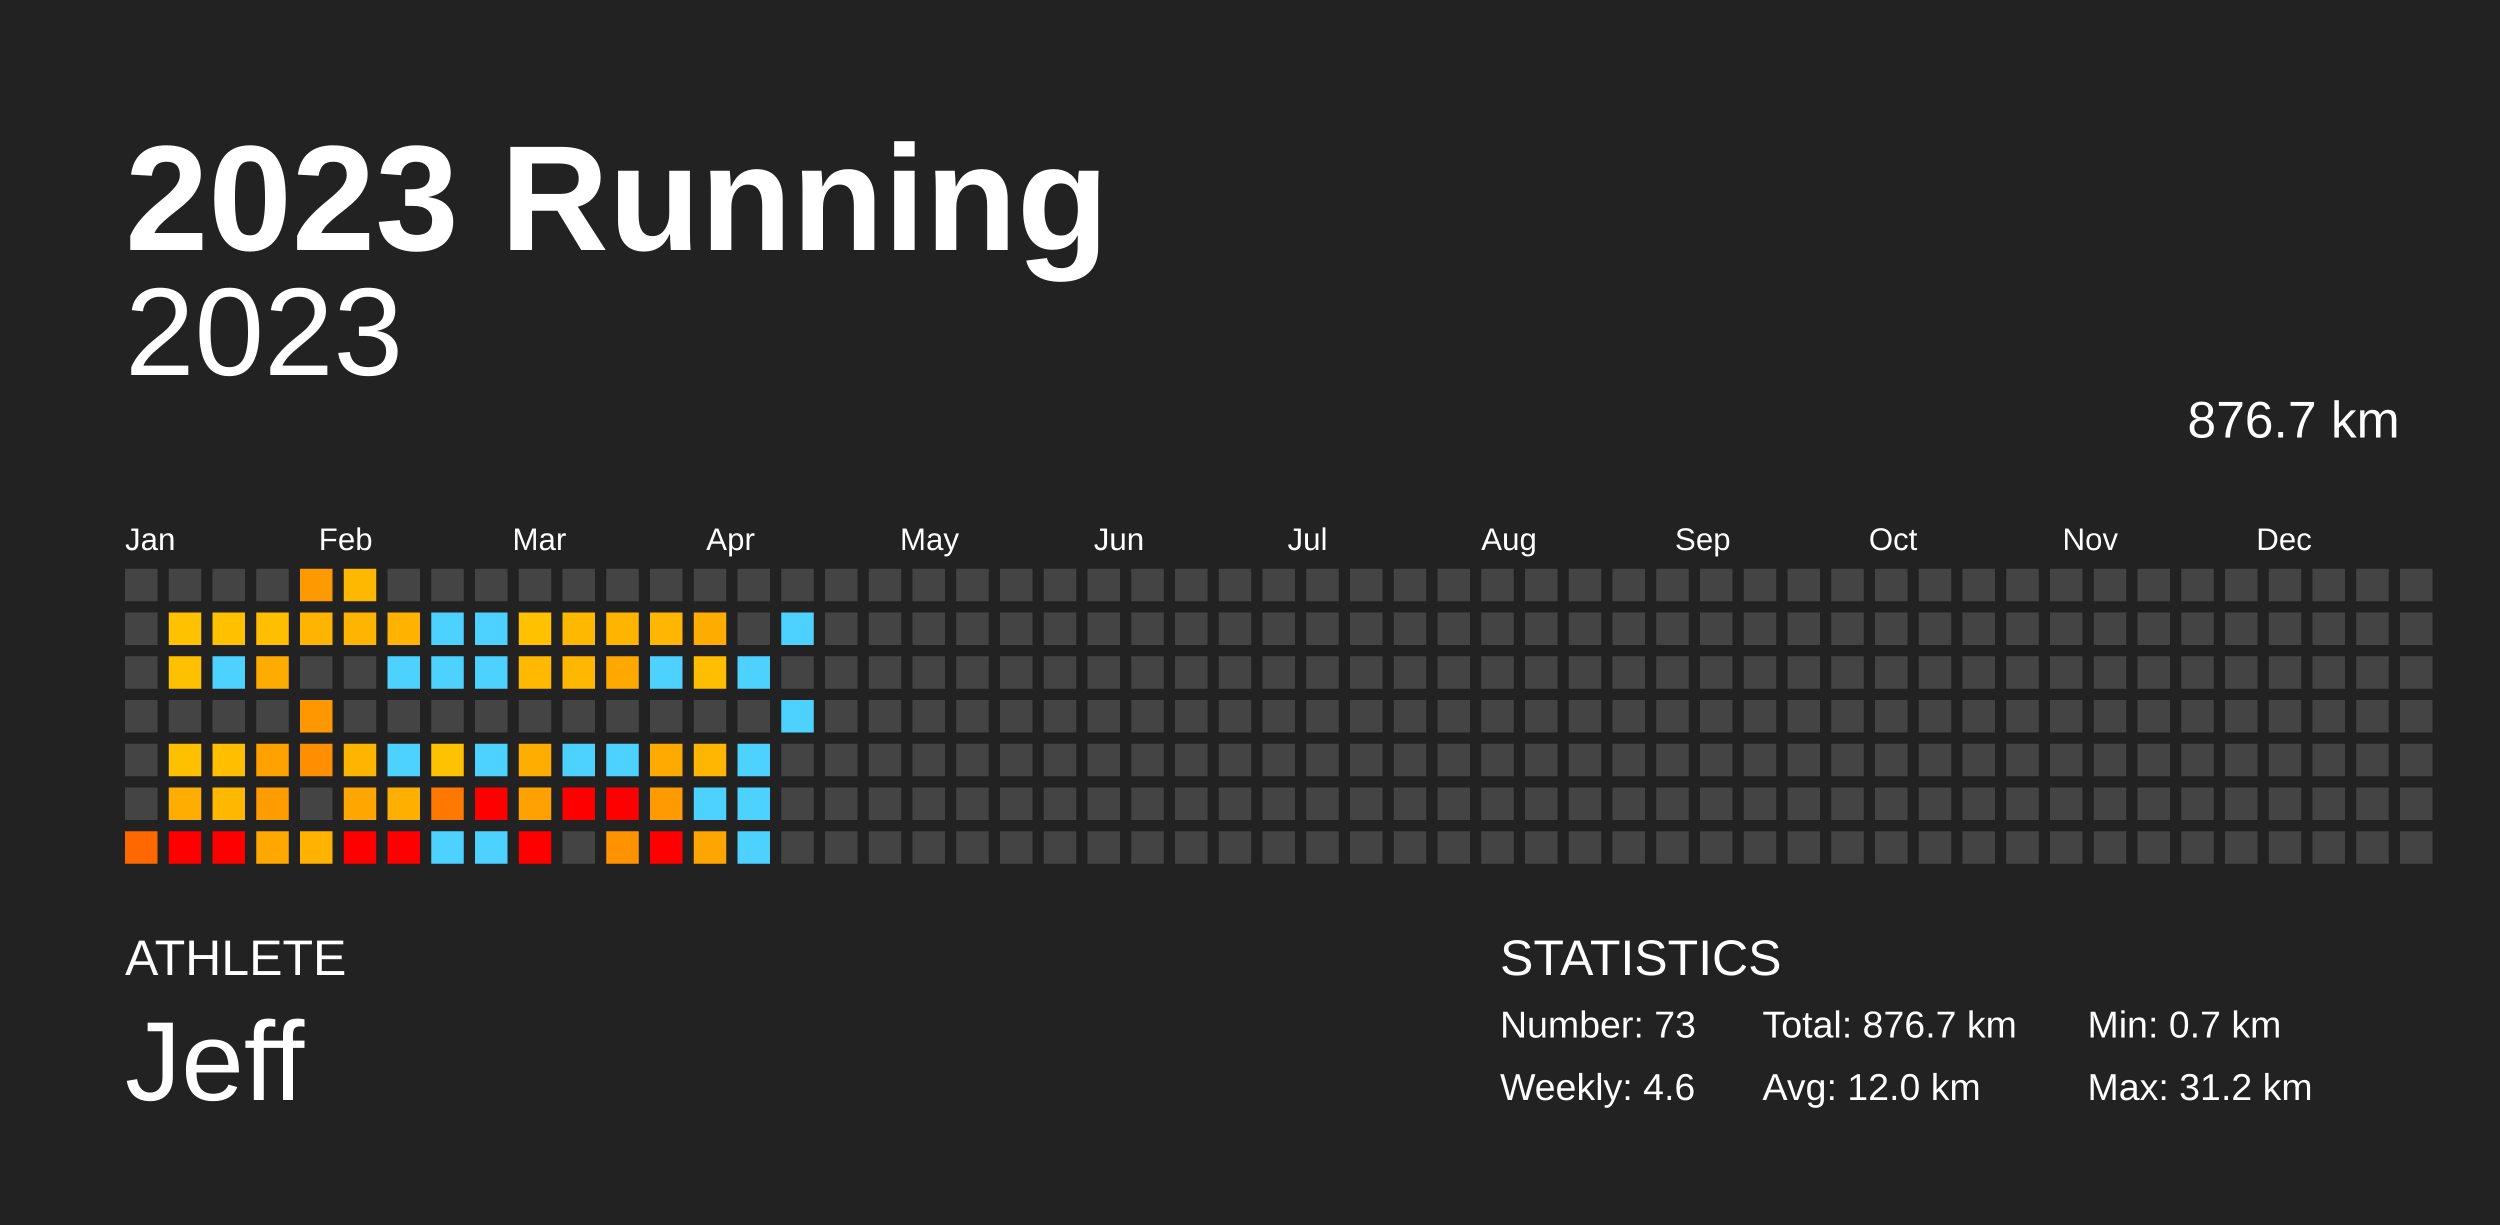
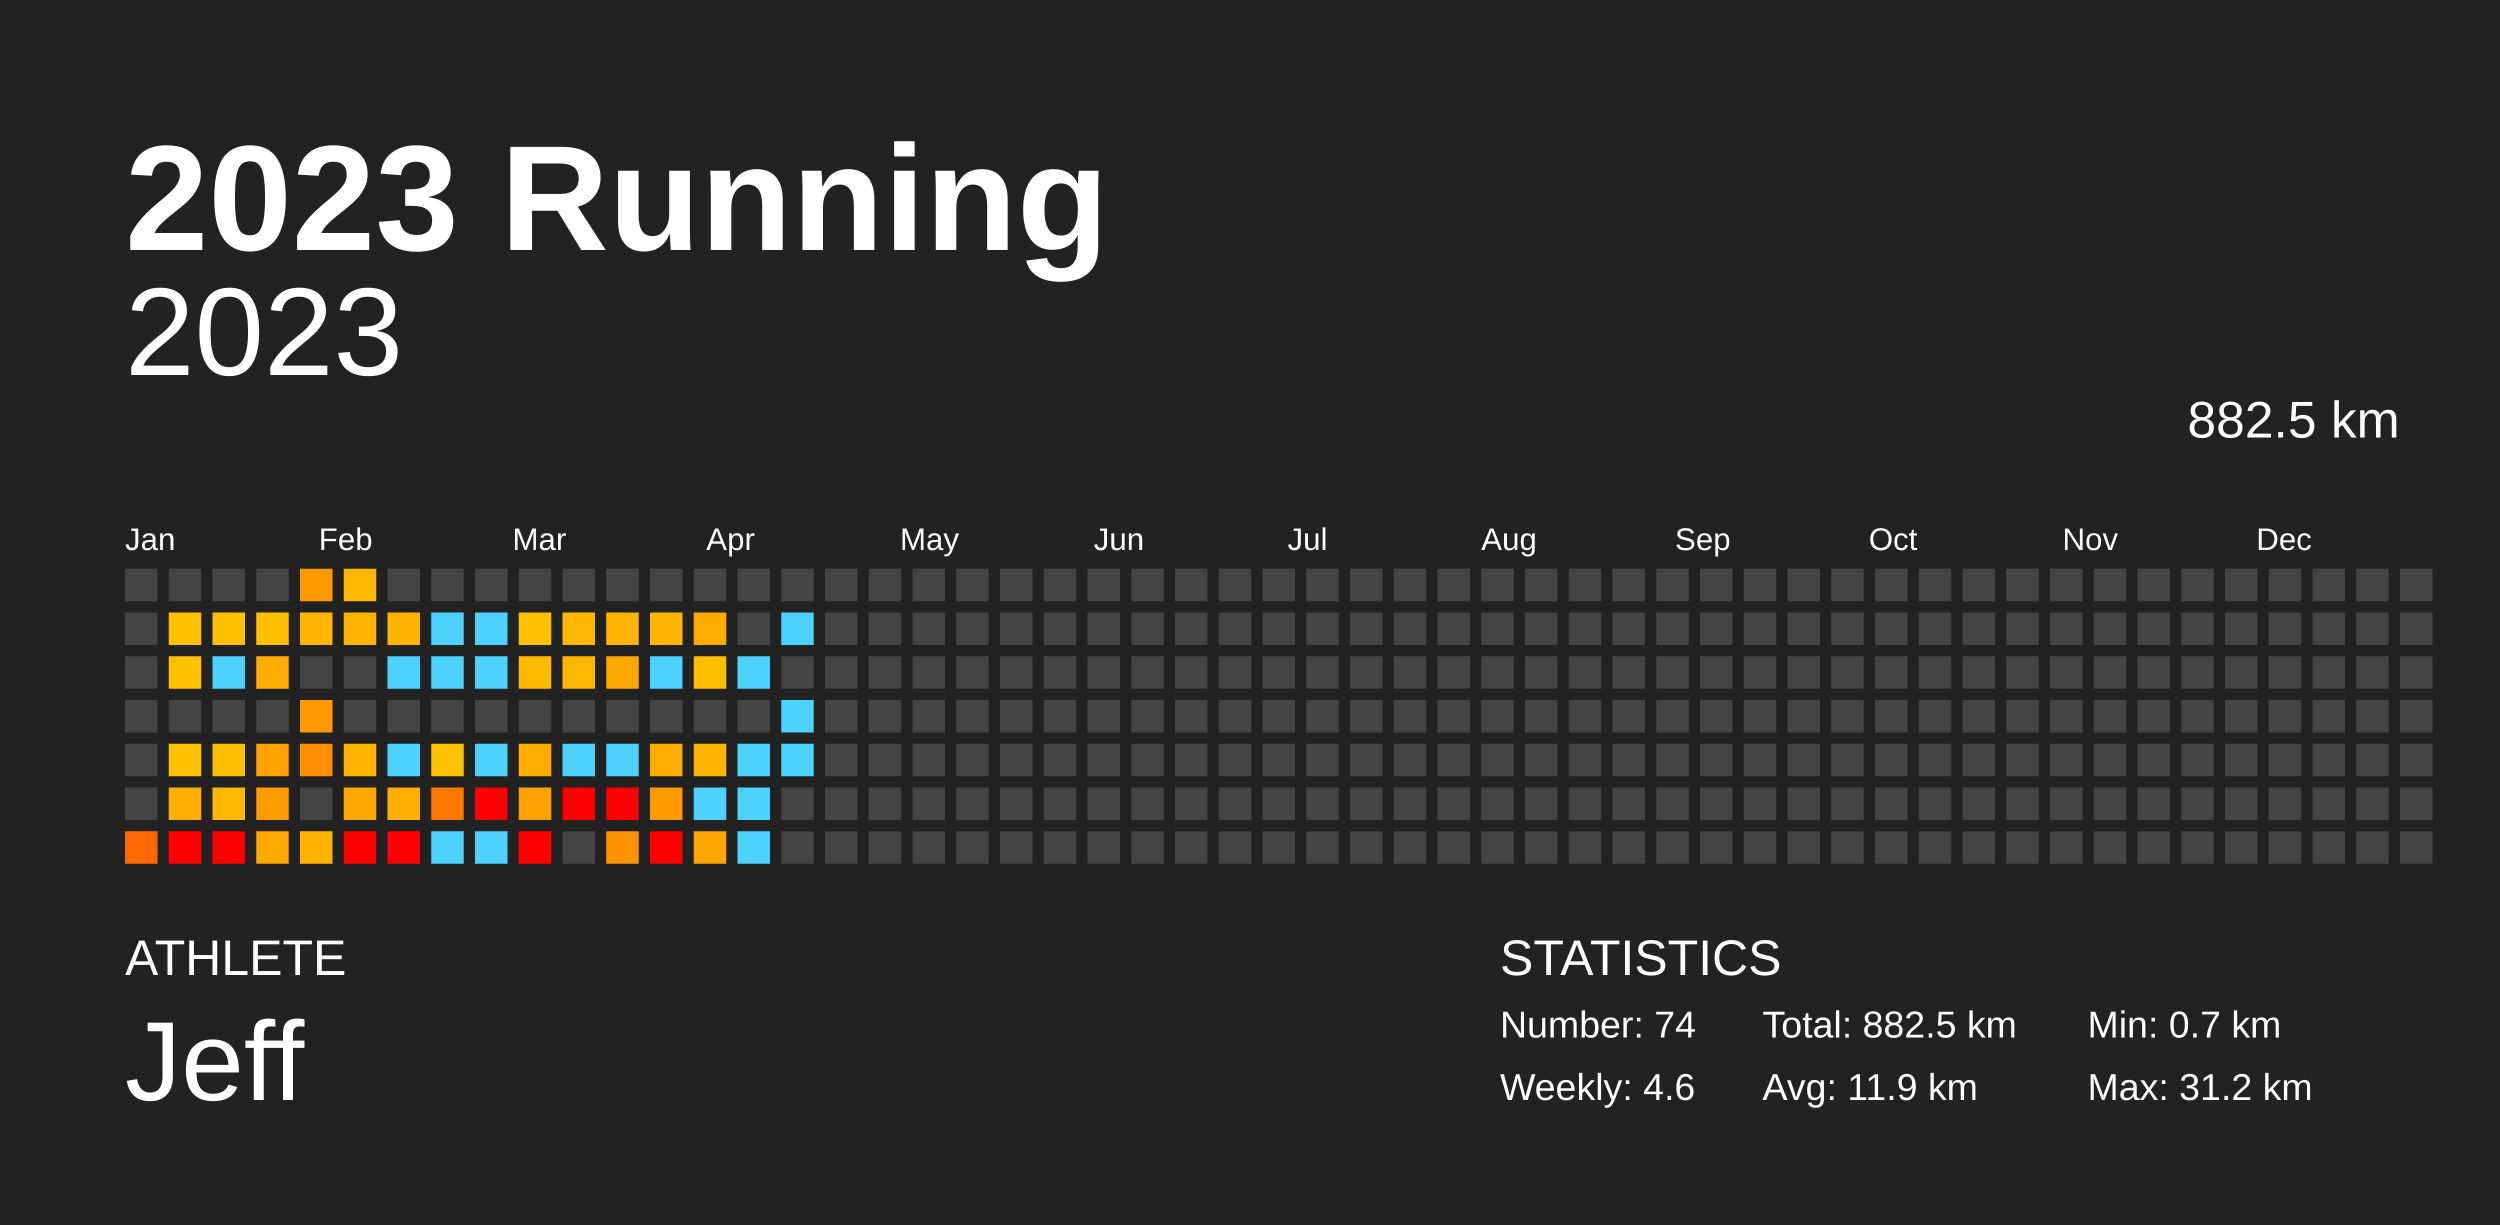
<svg xmlns="http://www.w3.org/2000/svg" baseProfile="full" height="98mm" version="1.1" viewBox="0,0,200,98" width="200mm">
  <defs />
  <rect fill="#222222" height="98" width="200" x="0" y="0" />
  <text fill="#FFFFFF" style="font-size:12px; font-family:Arial; font-weight:bold;" x="10" y="20">2023 Running</text>
  <text fill="#FFFFFF" style="font-size:4px; font-family:Arial" x="10" y="78">ATHLETE</text>
  <text fill="#FFFFFF" style="font-size:9px; font-family:Arial" x="10" y="88">Jeff</text>
  <text fill="#FFFFFF" style="font-size:4px; font-family:Arial" x="120" y="78">STATISTICS</text>
-   <text fill="#FFFFFF" style="font-size:3px; font-family:Arial" x="120" y="83">Number: 73</text>
+   <text fill="#FFFFFF" style="font-size:3px; font-family:Arial" x="120" y="83">Number: 74</text>
  <text fill="#FFFFFF" style="font-size:3px; font-family:Arial" x="120" y="88">Weekly: 4.6</text>
-   <text fill="#FFFFFF" style="font-size:3px; font-family:Arial" x="141" y="83">Total: 876.7 km</text>
-   <text fill="#FFFFFF" style="font-size:3px; font-family:Arial" x="141" y="88">Avg: 12.0 km</text>
+   <text fill="#FFFFFF" style="font-size:3px; font-family:Arial" x="141" y="83">Total: 882.5 km</text>
+   <text fill="#FFFFFF" style="font-size:3px; font-family:Arial" x="141" y="88">Avg: 11.9 km</text>
  <text fill="#FFFFFF" style="font-size:3px; font-family:Arial" x="167" y="83">Min: 0.7 km</text>
  <text fill="#FFFFFF" style="font-size:3px; font-family:Arial" x="167" y="88">Max: 31.2 km</text>
  <text alignment-baseline="hanging" fill="#FFFFFF" style="font-size:10.0px; font-family:Arial;" x="10" y="30">2023</text>
-   <text alignment-baseline="hanging" fill="#FFFFFF" style="font-size:4.125px; font-family:Arial;" x="175" y="35">876.7 km</text>
+   <text alignment-baseline="hanging" fill="#FFFFFF" style="font-size:4.125px; font-family:Arial;" x="175" y="35">882.5 km</text>
  <text fill="#FFFFFF" style="font-size:2.5px; font-family:Arial" x="10.0" y="44">Jan</text>
  <text fill="#FFFFFF" style="font-size:2.5px; font-family:Arial" x="25.5" y="44">Feb</text>
  <text fill="#FFFFFF" style="font-size:2.5px; font-family:Arial" x="41.0" y="44">Mar</text>
  <text fill="#FFFFFF" style="font-size:2.5px; font-family:Arial" x="56.5" y="44">Apr</text>
  <text fill="#FFFFFF" style="font-size:2.5px; font-family:Arial" x="72.0" y="44">May</text>
  <text fill="#FFFFFF" style="font-size:2.5px; font-family:Arial" x="87.5" y="44">Jun</text>
  <text fill="#FFFFFF" style="font-size:2.5px; font-family:Arial" x="103.0" y="44">Jul</text>
  <text fill="#FFFFFF" style="font-size:2.5px; font-family:Arial" x="118.5" y="44">Aug</text>
  <text fill="#FFFFFF" style="font-size:2.5px; font-family:Arial" x="134.0" y="44">Sep</text>
  <text fill="#FFFFFF" style="font-size:2.5px; font-family:Arial" x="149.5" y="44">Oct</text>
  <text fill="#FFFFFF" style="font-size:2.5px; font-family:Arial" x="165.0" y="44">Nov</text>
  <text fill="#FFFFFF" style="font-size:2.5px; font-family:Arial" x="180.5" y="44">Dec</text>
  <rect fill="#444444" height="2.6" width="2.6" x="10.0" y="45.5" />
  <rect fill="#444444" height="2.6" width="2.6" x="10.0" y="49.0" />
  <rect fill="#444444" height="2.6" width="2.6" x="10.0" y="52.5" />
  <rect fill="#444444" height="2.6" width="2.6" x="10.0" y="56.0" />
  <rect fill="#444444" height="2.6" width="2.6" x="10.0" y="59.5" />
  <rect fill="#444444" height="2.6" width="2.6" x="10.0" y="63.0" />
  <rect fill="#ff6800" height="2.6" width="2.6" x="10.0" y="66.5" />
  <rect fill="#444444" height="2.6" width="2.6" x="13.5" y="45.5" />
  <rect fill="#ffc100" height="2.6" width="2.6" x="13.5" y="49.0" />
  <rect fill="#ffc000" height="2.6" width="2.6" x="13.5" y="52.5" />
  <rect fill="#444444" height="2.6" width="2.6" x="13.5" y="56.0" />
  <rect fill="#ffc000" height="2.6" width="2.6" x="13.5" y="59.5" />
  <rect fill="#ffae00" height="2.6" width="2.6" x="13.5" y="63.0" />
  <rect fill="red" height="2.6" width="2.6" x="13.5" y="66.5" />
  <rect fill="#444444" height="2.6" width="2.6" x="17.0" y="45.5" />
  <rect fill="#ffc000" height="2.6" width="2.6" x="17.0" y="49.0" />
  <rect fill="#4dd2ff" height="2.6" width="2.6" x="17.0" y="52.5" />
  <rect fill="#444444" height="2.6" width="2.6" x="17.0" y="56.0" />
  <rect fill="#ffbe00" height="2.6" width="2.6" x="17.0" y="59.5" />
  <rect fill="#ffb800" height="2.6" width="2.6" x="17.0" y="63.0" />
  <rect fill="red" height="2.6" width="2.6" x="17.0" y="66.5" />
  <rect fill="#444444" height="2.6" width="2.6" x="20.5" y="45.5" />
  <rect fill="#ffbf00" height="2.6" width="2.6" x="20.5" y="49.0" />
  <rect fill="#ffac00" height="2.6" width="2.6" x="20.5" y="52.5" />
  <rect fill="#444444" height="2.6" width="2.6" x="20.5" y="56.0" />
  <rect fill="#ffa200" height="2.6" width="2.6" x="20.5" y="59.5" />
  <rect fill="#ff9c00" height="2.6" width="2.6" x="20.5" y="63.0" />
  <rect fill="#ffa800" height="2.6" width="2.6" x="20.5" y="66.5" />
  <rect fill="#ff9900" height="2.6" width="2.6" x="24.0" y="45.5" />
  <rect fill="#ffb400" height="2.6" width="2.6" x="24.0" y="49.0" />
  <rect fill="#444444" height="2.6" width="2.6" x="24.0" y="52.5" />
  <rect fill="#ff9700" height="2.6" width="2.6" x="24.0" y="56.0" />
  <rect fill="#ff8f00" height="2.6" width="2.6" x="24.0" y="59.5" />
  <rect fill="#444444" height="2.6" width="2.6" x="24.0" y="63.0" />
  <rect fill="#ffb200" height="2.6" width="2.6" x="24.0" y="66.5" />
  <rect fill="#ffb800" height="2.6" width="2.6" x="27.5" y="45.5" />
  <rect fill="#ffb400" height="2.6" width="2.6" x="27.5" y="49.0" />
  <rect fill="#444444" height="2.6" width="2.6" x="27.5" y="52.5" />
  <rect fill="#444444" height="2.6" width="2.6" x="27.5" y="56.0" />
  <rect fill="#ffb500" height="2.6" width="2.6" x="27.5" y="59.5" />
  <rect fill="#ffa600" height="2.6" width="2.6" x="27.5" y="63.0" />
  <rect fill="red" height="2.6" width="2.6" x="27.5" y="66.5" />
  <rect fill="#444444" height="2.6" width="2.6" x="31.0" y="45.5" />
  <rect fill="#ffb200" height="2.6" width="2.6" x="31.0" y="49.0" />
  <rect fill="#4dd2ff" height="2.6" width="2.6" x="31.0" y="52.5" />
  <rect fill="#444444" height="2.6" width="2.6" x="31.0" y="56.0" />
  <rect fill="#4dd2ff" height="2.6" width="2.6" x="31.0" y="59.5" />
  <rect fill="#ffaf00" height="2.6" width="2.6" x="31.0" y="63.0" />
  <rect fill="red" height="2.6" width="2.6" x="31.0" y="66.5" />
  <rect fill="#444444" height="2.6" width="2.6" x="34.5" y="45.5" />
  <rect fill="#4dd2ff" height="2.6" width="2.6" x="34.5" y="49.0" />
  <rect fill="#4dd2ff" height="2.6" width="2.6" x="34.5" y="52.5" />
  <rect fill="#444444" height="2.6" width="2.6" x="34.5" y="56.0" />
  <rect fill="#ffc200" height="2.6" width="2.6" x="34.5" y="59.5" />
  <rect fill="#ff7800" height="2.6" width="2.6" x="34.5" y="63.0" />
  <rect fill="#4dd2ff" height="2.6" width="2.6" x="34.5" y="66.5" />
  <rect fill="#444444" height="2.6" width="2.6" x="38.0" y="45.5" />
  <rect fill="#4dd2ff" height="2.6" width="2.6" x="38.0" y="49.0" />
  <rect fill="#4dd2ff" height="2.6" width="2.6" x="38.0" y="52.5" />
  <rect fill="#444444" height="2.6" width="2.6" x="38.0" y="56.0" />
  <rect fill="#4dd2ff" height="2.6" width="2.6" x="38.0" y="59.5" />
  <rect fill="red" height="2.6" width="2.6" x="38.0" y="63.0" />
  <rect fill="#4dd2ff" height="2.6" width="2.6" x="38.0" y="66.5" />
  <rect fill="#444444" height="2.6" width="2.6" x="41.5" y="45.5" />
  <rect fill="#ffc100" height="2.6" width="2.6" x="41.5" y="49.0" />
  <rect fill="#ffb900" height="2.6" width="2.6" x="41.5" y="52.5" />
  <rect fill="#444444" height="2.6" width="2.6" x="41.5" y="56.0" />
  <rect fill="#ffae00" height="2.6" width="2.6" x="41.5" y="59.5" />
  <rect fill="#ffa100" height="2.6" width="2.6" x="41.5" y="63.0" />
  <rect fill="red" height="2.6" width="2.6" x="41.5" y="66.5" />
  <rect fill="#444444" height="2.6" width="2.6" x="45.0" y="45.5" />
  <rect fill="#ffb800" height="2.6" width="2.6" x="45.0" y="49.0" />
  <rect fill="#ffb700" height="2.6" width="2.6" x="45.0" y="52.5" />
  <rect fill="#444444" height="2.6" width="2.6" x="45.0" y="56.0" />
  <rect fill="#4dd2ff" height="2.6" width="2.6" x="45.0" y="59.5" />
  <rect fill="red" height="2.6" width="2.6" x="45.0" y="63.0" />
  <rect fill="#444444" height="2.6" width="2.6" x="45.0" y="66.5" />
  <rect fill="#444444" height="2.6" width="2.6" x="48.5" y="45.5" />
  <rect fill="#ffb400" height="2.6" width="2.6" x="48.5" y="49.0" />
  <rect fill="#ffa900" height="2.6" width="2.6" x="48.5" y="52.5" />
  <rect fill="#444444" height="2.6" width="2.6" x="48.5" y="56.0" />
  <rect fill="#4dd2ff" height="2.6" width="2.6" x="48.5" y="59.5" />
  <rect fill="red" height="2.6" width="2.6" x="48.5" y="63.0" />
  <rect fill="#ff9200" height="2.6" width="2.6" x="48.5" y="66.5" />
  <rect fill="#444444" height="2.6" width="2.6" x="52.0" y="45.5" />
  <rect fill="#ffb600" height="2.6" width="2.6" x="52.0" y="49.0" />
  <rect fill="#4dd2ff" height="2.6" width="2.6" x="52.0" y="52.5" />
  <rect fill="#444444" height="2.6" width="2.6" x="52.0" y="56.0" />
  <rect fill="#ffaa00" height="2.6" width="2.6" x="52.0" y="59.5" />
  <rect fill="#ff9a00" height="2.6" width="2.6" x="52.0" y="63.0" />
  <rect fill="red" height="2.6" width="2.6" x="52.0" y="66.5" />
  <rect fill="#444444" height="2.6" width="2.6" x="55.5" y="45.5" />
  <rect fill="#ffac00" height="2.6" width="2.6" x="55.5" y="49.0" />
  <rect fill="#ffbe00" height="2.6" width="2.6" x="55.5" y="52.5" />
  <rect fill="#444444" height="2.6" width="2.6" x="55.5" y="56.0" />
  <rect fill="#ffb600" height="2.6" width="2.6" x="55.5" y="59.5" />
  <rect fill="#4dd2ff" height="2.6" width="2.6" x="55.5" y="63.0" />
  <rect fill="#ffa500" height="2.6" width="2.6" x="55.5" y="66.5" />
  <rect fill="#444444" height="2.6" width="2.6" x="59.0" y="45.5" />
  <rect fill="#444444" height="2.6" width="2.6" x="59.0" y="49.0" />
  <rect fill="#4dd2ff" height="2.6" width="2.6" x="59.0" y="52.5" />
  <rect fill="#444444" height="2.6" width="2.6" x="59.0" y="56.0" />
  <rect fill="#4dd2ff" height="2.6" width="2.6" x="59.0" y="59.5" />
  <rect fill="#4dd2ff" height="2.6" width="2.6" x="59.0" y="63.0" />
  <rect fill="#4dd2ff" height="2.6" width="2.6" x="59.0" y="66.5" />
  <rect fill="#444444" height="2.6" width="2.6" x="62.5" y="45.5" />
  <rect fill="#4dd2ff" height="2.6" width="2.6" x="62.5" y="49.0" />
  <rect fill="#444444" height="2.6" width="2.6" x="62.5" y="52.5" />
  <rect fill="#4dd2ff" height="2.6" width="2.6" x="62.5" y="56.0" />
-   <rect fill="#444444" height="2.6" width="2.6" x="62.5" y="59.5" />
+   <rect fill="#4dd2ff" height="2.6" width="2.6" x="62.5" y="59.5" />
  <rect fill="#444444" height="2.6" width="2.6" x="62.5" y="63.0" />
  <rect fill="#444444" height="2.6" width="2.6" x="62.5" y="66.5" />
  <rect fill="#444444" height="2.6" width="2.6" x="66.0" y="45.5" />
  <rect fill="#444444" height="2.6" width="2.6" x="66.0" y="49.0" />
  <rect fill="#444444" height="2.6" width="2.6" x="66.0" y="52.5" />
  <rect fill="#444444" height="2.6" width="2.6" x="66.0" y="56.0" />
  <rect fill="#444444" height="2.6" width="2.6" x="66.0" y="59.5" />
  <rect fill="#444444" height="2.6" width="2.6" x="66.0" y="63.0" />
  <rect fill="#444444" height="2.6" width="2.6" x="66.0" y="66.5" />
  <rect fill="#444444" height="2.6" width="2.6" x="69.5" y="45.5" />
  <rect fill="#444444" height="2.6" width="2.6" x="69.5" y="49.0" />
  <rect fill="#444444" height="2.6" width="2.6" x="69.5" y="52.5" />
  <rect fill="#444444" height="2.6" width="2.6" x="69.5" y="56.0" />
  <rect fill="#444444" height="2.6" width="2.6" x="69.5" y="59.5" />
  <rect fill="#444444" height="2.6" width="2.6" x="69.5" y="63.0" />
  <rect fill="#444444" height="2.6" width="2.6" x="69.5" y="66.5" />
  <rect fill="#444444" height="2.6" width="2.6" x="73.0" y="45.5" />
  <rect fill="#444444" height="2.6" width="2.6" x="73.0" y="49.0" />
  <rect fill="#444444" height="2.6" width="2.6" x="73.0" y="52.5" />
  <rect fill="#444444" height="2.6" width="2.6" x="73.0" y="56.0" />
  <rect fill="#444444" height="2.6" width="2.6" x="73.0" y="59.5" />
  <rect fill="#444444" height="2.6" width="2.6" x="73.0" y="63.0" />
  <rect fill="#444444" height="2.6" width="2.6" x="73.0" y="66.5" />
  <rect fill="#444444" height="2.6" width="2.6" x="76.5" y="45.5" />
  <rect fill="#444444" height="2.6" width="2.6" x="76.5" y="49.0" />
  <rect fill="#444444" height="2.6" width="2.6" x="76.5" y="52.5" />
  <rect fill="#444444" height="2.6" width="2.6" x="76.5" y="56.0" />
  <rect fill="#444444" height="2.6" width="2.6" x="76.5" y="59.5" />
  <rect fill="#444444" height="2.6" width="2.6" x="76.5" y="63.0" />
  <rect fill="#444444" height="2.6" width="2.6" x="76.5" y="66.5" />
  <rect fill="#444444" height="2.6" width="2.6" x="80.0" y="45.5" />
  <rect fill="#444444" height="2.6" width="2.6" x="80.0" y="49.0" />
  <rect fill="#444444" height="2.6" width="2.6" x="80.0" y="52.5" />
  <rect fill="#444444" height="2.6" width="2.6" x="80.0" y="56.0" />
  <rect fill="#444444" height="2.6" width="2.6" x="80.0" y="59.5" />
  <rect fill="#444444" height="2.6" width="2.6" x="80.0" y="63.0" />
  <rect fill="#444444" height="2.6" width="2.6" x="80.0" y="66.5" />
  <rect fill="#444444" height="2.6" width="2.6" x="83.5" y="45.5" />
  <rect fill="#444444" height="2.6" width="2.6" x="83.5" y="49.0" />
  <rect fill="#444444" height="2.6" width="2.6" x="83.5" y="52.5" />
  <rect fill="#444444" height="2.6" width="2.6" x="83.5" y="56.0" />
  <rect fill="#444444" height="2.6" width="2.6" x="83.5" y="59.5" />
  <rect fill="#444444" height="2.6" width="2.6" x="83.5" y="63.0" />
  <rect fill="#444444" height="2.6" width="2.6" x="83.5" y="66.5" />
  <rect fill="#444444" height="2.6" width="2.6" x="87.0" y="45.5" />
  <rect fill="#444444" height="2.6" width="2.6" x="87.0" y="49.0" />
  <rect fill="#444444" height="2.6" width="2.6" x="87.0" y="52.5" />
  <rect fill="#444444" height="2.6" width="2.6" x="87.0" y="56.0" />
  <rect fill="#444444" height="2.6" width="2.6" x="87.0" y="59.5" />
  <rect fill="#444444" height="2.6" width="2.6" x="87.0" y="63.0" />
  <rect fill="#444444" height="2.6" width="2.6" x="87.0" y="66.5" />
  <rect fill="#444444" height="2.6" width="2.6" x="90.5" y="45.5" />
  <rect fill="#444444" height="2.6" width="2.6" x="90.5" y="49.0" />
  <rect fill="#444444" height="2.6" width="2.6" x="90.5" y="52.5" />
  <rect fill="#444444" height="2.6" width="2.6" x="90.5" y="56.0" />
  <rect fill="#444444" height="2.6" width="2.6" x="90.5" y="59.5" />
  <rect fill="#444444" height="2.6" width="2.6" x="90.5" y="63.0" />
  <rect fill="#444444" height="2.6" width="2.6" x="90.5" y="66.5" />
  <rect fill="#444444" height="2.6" width="2.6" x="94.0" y="45.5" />
  <rect fill="#444444" height="2.6" width="2.6" x="94.0" y="49.0" />
  <rect fill="#444444" height="2.6" width="2.6" x="94.0" y="52.5" />
  <rect fill="#444444" height="2.6" width="2.6" x="94.0" y="56.0" />
  <rect fill="#444444" height="2.6" width="2.6" x="94.0" y="59.5" />
  <rect fill="#444444" height="2.6" width="2.6" x="94.0" y="63.0" />
  <rect fill="#444444" height="2.6" width="2.6" x="94.0" y="66.5" />
  <rect fill="#444444" height="2.6" width="2.6" x="97.5" y="45.5" />
  <rect fill="#444444" height="2.6" width="2.6" x="97.5" y="49.0" />
  <rect fill="#444444" height="2.6" width="2.6" x="97.5" y="52.5" />
  <rect fill="#444444" height="2.6" width="2.6" x="97.5" y="56.0" />
  <rect fill="#444444" height="2.6" width="2.6" x="97.5" y="59.5" />
  <rect fill="#444444" height="2.6" width="2.6" x="97.5" y="63.0" />
  <rect fill="#444444" height="2.6" width="2.6" x="97.5" y="66.5" />
  <rect fill="#444444" height="2.6" width="2.6" x="101.0" y="45.5" />
  <rect fill="#444444" height="2.6" width="2.6" x="101.0" y="49.0" />
  <rect fill="#444444" height="2.6" width="2.6" x="101.0" y="52.5" />
  <rect fill="#444444" height="2.6" width="2.6" x="101.0" y="56.0" />
  <rect fill="#444444" height="2.6" width="2.6" x="101.0" y="59.5" />
  <rect fill="#444444" height="2.6" width="2.6" x="101.0" y="63.0" />
  <rect fill="#444444" height="2.6" width="2.6" x="101.0" y="66.5" />
  <rect fill="#444444" height="2.6" width="2.6" x="104.5" y="45.5" />
  <rect fill="#444444" height="2.6" width="2.6" x="104.5" y="49.0" />
  <rect fill="#444444" height="2.6" width="2.6" x="104.5" y="52.5" />
  <rect fill="#444444" height="2.6" width="2.6" x="104.5" y="56.0" />
  <rect fill="#444444" height="2.6" width="2.6" x="104.5" y="59.5" />
  <rect fill="#444444" height="2.6" width="2.6" x="104.5" y="63.0" />
  <rect fill="#444444" height="2.6" width="2.6" x="104.5" y="66.5" />
  <rect fill="#444444" height="2.6" width="2.6" x="108.0" y="45.5" />
  <rect fill="#444444" height="2.6" width="2.6" x="108.0" y="49.0" />
  <rect fill="#444444" height="2.6" width="2.6" x="108.0" y="52.5" />
  <rect fill="#444444" height="2.6" width="2.6" x="108.0" y="56.0" />
  <rect fill="#444444" height="2.6" width="2.6" x="108.0" y="59.5" />
  <rect fill="#444444" height="2.6" width="2.6" x="108.0" y="63.0" />
  <rect fill="#444444" height="2.6" width="2.6" x="108.0" y="66.5" />
  <rect fill="#444444" height="2.6" width="2.6" x="111.5" y="45.5" />
  <rect fill="#444444" height="2.6" width="2.6" x="111.5" y="49.0" />
  <rect fill="#444444" height="2.6" width="2.6" x="111.5" y="52.5" />
  <rect fill="#444444" height="2.6" width="2.6" x="111.5" y="56.0" />
  <rect fill="#444444" height="2.6" width="2.6" x="111.5" y="59.5" />
  <rect fill="#444444" height="2.6" width="2.6" x="111.5" y="63.0" />
  <rect fill="#444444" height="2.6" width="2.6" x="111.5" y="66.5" />
  <rect fill="#444444" height="2.6" width="2.6" x="115.0" y="45.5" />
  <rect fill="#444444" height="2.6" width="2.6" x="115.0" y="49.0" />
  <rect fill="#444444" height="2.6" width="2.6" x="115.0" y="52.5" />
  <rect fill="#444444" height="2.6" width="2.6" x="115.0" y="56.0" />
  <rect fill="#444444" height="2.6" width="2.6" x="115.0" y="59.5" />
  <rect fill="#444444" height="2.6" width="2.6" x="115.0" y="63.0" />
  <rect fill="#444444" height="2.6" width="2.6" x="115.0" y="66.5" />
  <rect fill="#444444" height="2.6" width="2.6" x="118.5" y="45.5" />
  <rect fill="#444444" height="2.6" width="2.6" x="118.5" y="49.0" />
  <rect fill="#444444" height="2.6" width="2.6" x="118.5" y="52.5" />
  <rect fill="#444444" height="2.6" width="2.6" x="118.5" y="56.0" />
  <rect fill="#444444" height="2.6" width="2.6" x="118.5" y="59.5" />
  <rect fill="#444444" height="2.6" width="2.6" x="118.5" y="63.0" />
  <rect fill="#444444" height="2.6" width="2.6" x="118.5" y="66.5" />
  <rect fill="#444444" height="2.6" width="2.6" x="122.0" y="45.5" />
  <rect fill="#444444" height="2.6" width="2.6" x="122.0" y="49.0" />
  <rect fill="#444444" height="2.6" width="2.6" x="122.0" y="52.5" />
  <rect fill="#444444" height="2.6" width="2.6" x="122.0" y="56.0" />
  <rect fill="#444444" height="2.6" width="2.6" x="122.0" y="59.5" />
  <rect fill="#444444" height="2.6" width="2.6" x="122.0" y="63.0" />
  <rect fill="#444444" height="2.6" width="2.6" x="122.0" y="66.5" />
  <rect fill="#444444" height="2.6" width="2.6" x="125.5" y="45.5" />
  <rect fill="#444444" height="2.6" width="2.6" x="125.5" y="49.0" />
  <rect fill="#444444" height="2.6" width="2.6" x="125.5" y="52.5" />
  <rect fill="#444444" height="2.6" width="2.6" x="125.5" y="56.0" />
  <rect fill="#444444" height="2.6" width="2.6" x="125.5" y="59.5" />
  <rect fill="#444444" height="2.6" width="2.6" x="125.5" y="63.0" />
  <rect fill="#444444" height="2.6" width="2.6" x="125.5" y="66.5" />
  <rect fill="#444444" height="2.6" width="2.6" x="129.0" y="45.5" />
  <rect fill="#444444" height="2.6" width="2.6" x="129.0" y="49.0" />
  <rect fill="#444444" height="2.6" width="2.6" x="129.0" y="52.5" />
  <rect fill="#444444" height="2.6" width="2.6" x="129.0" y="56.0" />
  <rect fill="#444444" height="2.6" width="2.6" x="129.0" y="59.5" />
  <rect fill="#444444" height="2.6" width="2.6" x="129.0" y="63.0" />
  <rect fill="#444444" height="2.6" width="2.6" x="129.0" y="66.5" />
  <rect fill="#444444" height="2.6" width="2.6" x="132.5" y="45.5" />
  <rect fill="#444444" height="2.6" width="2.6" x="132.5" y="49.0" />
  <rect fill="#444444" height="2.6" width="2.6" x="132.5" y="52.5" />
  <rect fill="#444444" height="2.6" width="2.6" x="132.5" y="56.0" />
  <rect fill="#444444" height="2.6" width="2.6" x="132.5" y="59.5" />
  <rect fill="#444444" height="2.6" width="2.6" x="132.5" y="63.0" />
  <rect fill="#444444" height="2.6" width="2.6" x="132.5" y="66.5" />
  <rect fill="#444444" height="2.6" width="2.6" x="136.0" y="45.5" />
  <rect fill="#444444" height="2.6" width="2.6" x="136.0" y="49.0" />
  <rect fill="#444444" height="2.6" width="2.6" x="136.0" y="52.5" />
  <rect fill="#444444" height="2.6" width="2.6" x="136.0" y="56.0" />
  <rect fill="#444444" height="2.6" width="2.6" x="136.0" y="59.5" />
  <rect fill="#444444" height="2.6" width="2.6" x="136.0" y="63.0" />
  <rect fill="#444444" height="2.6" width="2.6" x="136.0" y="66.5" />
  <rect fill="#444444" height="2.6" width="2.6" x="139.5" y="45.5" />
  <rect fill="#444444" height="2.6" width="2.6" x="139.5" y="49.0" />
  <rect fill="#444444" height="2.6" width="2.6" x="139.5" y="52.5" />
  <rect fill="#444444" height="2.6" width="2.6" x="139.5" y="56.0" />
  <rect fill="#444444" height="2.6" width="2.6" x="139.5" y="59.5" />
  <rect fill="#444444" height="2.6" width="2.6" x="139.5" y="63.0" />
  <rect fill="#444444" height="2.6" width="2.6" x="139.5" y="66.5" />
  <rect fill="#444444" height="2.6" width="2.6" x="143.0" y="45.5" />
  <rect fill="#444444" height="2.6" width="2.6" x="143.0" y="49.0" />
  <rect fill="#444444" height="2.6" width="2.6" x="143.0" y="52.5" />
  <rect fill="#444444" height="2.6" width="2.6" x="143.0" y="56.0" />
  <rect fill="#444444" height="2.6" width="2.6" x="143.0" y="59.5" />
  <rect fill="#444444" height="2.6" width="2.6" x="143.0" y="63.0" />
  <rect fill="#444444" height="2.6" width="2.6" x="143.0" y="66.5" />
  <rect fill="#444444" height="2.6" width="2.6" x="146.5" y="45.5" />
  <rect fill="#444444" height="2.6" width="2.6" x="146.5" y="49.0" />
  <rect fill="#444444" height="2.6" width="2.6" x="146.5" y="52.5" />
  <rect fill="#444444" height="2.6" width="2.6" x="146.5" y="56.0" />
  <rect fill="#444444" height="2.6" width="2.6" x="146.5" y="59.5" />
  <rect fill="#444444" height="2.6" width="2.6" x="146.5" y="63.0" />
  <rect fill="#444444" height="2.6" width="2.6" x="146.5" y="66.5" />
  <rect fill="#444444" height="2.6" width="2.6" x="150.0" y="45.5" />
  <rect fill="#444444" height="2.6" width="2.6" x="150.0" y="49.0" />
  <rect fill="#444444" height="2.6" width="2.6" x="150.0" y="52.5" />
  <rect fill="#444444" height="2.6" width="2.6" x="150.0" y="56.0" />
  <rect fill="#444444" height="2.6" width="2.6" x="150.0" y="59.5" />
  <rect fill="#444444" height="2.6" width="2.6" x="150.0" y="63.0" />
  <rect fill="#444444" height="2.6" width="2.6" x="150.0" y="66.5" />
  <rect fill="#444444" height="2.6" width="2.6" x="153.5" y="45.5" />
  <rect fill="#444444" height="2.6" width="2.6" x="153.5" y="49.0" />
  <rect fill="#444444" height="2.6" width="2.6" x="153.5" y="52.5" />
  <rect fill="#444444" height="2.6" width="2.6" x="153.5" y="56.0" />
  <rect fill="#444444" height="2.6" width="2.6" x="153.5" y="59.5" />
  <rect fill="#444444" height="2.6" width="2.6" x="153.5" y="63.0" />
  <rect fill="#444444" height="2.6" width="2.6" x="153.5" y="66.5" />
  <rect fill="#444444" height="2.6" width="2.6" x="157.0" y="45.5" />
  <rect fill="#444444" height="2.6" width="2.6" x="157.0" y="49.0" />
  <rect fill="#444444" height="2.6" width="2.6" x="157.0" y="52.5" />
  <rect fill="#444444" height="2.6" width="2.6" x="157.0" y="56.0" />
  <rect fill="#444444" height="2.6" width="2.6" x="157.0" y="59.5" />
  <rect fill="#444444" height="2.6" width="2.6" x="157.0" y="63.0" />
  <rect fill="#444444" height="2.6" width="2.6" x="157.0" y="66.5" />
  <rect fill="#444444" height="2.6" width="2.6" x="160.5" y="45.5" />
  <rect fill="#444444" height="2.6" width="2.6" x="160.5" y="49.0" />
  <rect fill="#444444" height="2.6" width="2.6" x="160.5" y="52.5" />
  <rect fill="#444444" height="2.6" width="2.6" x="160.5" y="56.0" />
  <rect fill="#444444" height="2.6" width="2.6" x="160.5" y="59.5" />
  <rect fill="#444444" height="2.6" width="2.6" x="160.5" y="63.0" />
  <rect fill="#444444" height="2.6" width="2.6" x="160.5" y="66.5" />
  <rect fill="#444444" height="2.6" width="2.6" x="164.0" y="45.5" />
  <rect fill="#444444" height="2.6" width="2.6" x="164.0" y="49.0" />
  <rect fill="#444444" height="2.6" width="2.6" x="164.0" y="52.5" />
  <rect fill="#444444" height="2.6" width="2.6" x="164.0" y="56.0" />
  <rect fill="#444444" height="2.6" width="2.6" x="164.0" y="59.5" />
  <rect fill="#444444" height="2.6" width="2.6" x="164.0" y="63.0" />
  <rect fill="#444444" height="2.6" width="2.6" x="164.0" y="66.5" />
  <rect fill="#444444" height="2.6" width="2.6" x="167.5" y="45.5" />
  <rect fill="#444444" height="2.6" width="2.6" x="167.5" y="49.0" />
  <rect fill="#444444" height="2.6" width="2.6" x="167.5" y="52.5" />
  <rect fill="#444444" height="2.6" width="2.6" x="167.5" y="56.0" />
  <rect fill="#444444" height="2.6" width="2.6" x="167.5" y="59.5" />
  <rect fill="#444444" height="2.6" width="2.6" x="167.5" y="63.0" />
  <rect fill="#444444" height="2.6" width="2.6" x="167.5" y="66.5" />
  <rect fill="#444444" height="2.6" width="2.6" x="171.0" y="45.5" />
  <rect fill="#444444" height="2.6" width="2.6" x="171.0" y="49.0" />
  <rect fill="#444444" height="2.6" width="2.6" x="171.0" y="52.5" />
  <rect fill="#444444" height="2.6" width="2.6" x="171.0" y="56.0" />
  <rect fill="#444444" height="2.6" width="2.6" x="171.0" y="59.5" />
  <rect fill="#444444" height="2.6" width="2.6" x="171.0" y="63.0" />
  <rect fill="#444444" height="2.6" width="2.6" x="171.0" y="66.5" />
  <rect fill="#444444" height="2.6" width="2.6" x="174.5" y="45.5" />
  <rect fill="#444444" height="2.6" width="2.6" x="174.5" y="49.0" />
  <rect fill="#444444" height="2.6" width="2.6" x="174.5" y="52.5" />
  <rect fill="#444444" height="2.6" width="2.6" x="174.5" y="56.0" />
  <rect fill="#444444" height="2.6" width="2.6" x="174.5" y="59.5" />
  <rect fill="#444444" height="2.6" width="2.6" x="174.5" y="63.0" />
  <rect fill="#444444" height="2.6" width="2.6" x="174.5" y="66.5" />
  <rect fill="#444444" height="2.6" width="2.6" x="178.0" y="45.5" />
  <rect fill="#444444" height="2.6" width="2.6" x="178.0" y="49.0" />
  <rect fill="#444444" height="2.6" width="2.6" x="178.0" y="52.5" />
  <rect fill="#444444" height="2.6" width="2.6" x="178.0" y="56.0" />
  <rect fill="#444444" height="2.6" width="2.6" x="178.0" y="59.5" />
  <rect fill="#444444" height="2.6" width="2.6" x="178.0" y="63.0" />
  <rect fill="#444444" height="2.6" width="2.6" x="178.0" y="66.5" />
  <rect fill="#444444" height="2.6" width="2.6" x="181.5" y="45.5" />
  <rect fill="#444444" height="2.6" width="2.6" x="181.5" y="49.0" />
  <rect fill="#444444" height="2.6" width="2.6" x="181.5" y="52.5" />
  <rect fill="#444444" height="2.6" width="2.6" x="181.5" y="56.0" />
  <rect fill="#444444" height="2.6" width="2.6" x="181.5" y="59.5" />
  <rect fill="#444444" height="2.6" width="2.6" x="181.5" y="63.0" />
  <rect fill="#444444" height="2.6" width="2.6" x="181.5" y="66.5" />
  <rect fill="#444444" height="2.6" width="2.6" x="185.0" y="45.5" />
  <rect fill="#444444" height="2.6" width="2.6" x="185.0" y="49.0" />
  <rect fill="#444444" height="2.6" width="2.6" x="185.0" y="52.5" />
  <rect fill="#444444" height="2.6" width="2.6" x="185.0" y="56.0" />
  <rect fill="#444444" height="2.6" width="2.6" x="185.0" y="59.5" />
  <rect fill="#444444" height="2.6" width="2.6" x="185.0" y="63.0" />
  <rect fill="#444444" height="2.6" width="2.6" x="185.0" y="66.5" />
  <rect fill="#444444" height="2.6" width="2.6" x="188.5" y="45.5" />
  <rect fill="#444444" height="2.6" width="2.6" x="188.5" y="49.0" />
  <rect fill="#444444" height="2.6" width="2.6" x="188.5" y="52.5" />
  <rect fill="#444444" height="2.6" width="2.6" x="188.5" y="56.0" />
  <rect fill="#444444" height="2.6" width="2.6" x="188.5" y="59.5" />
  <rect fill="#444444" height="2.6" width="2.6" x="188.5" y="63.0" />
  <rect fill="#444444" height="2.6" width="2.6" x="188.5" y="66.5" />
  <rect fill="#444444" height="2.6" width="2.6" x="192.0" y="45.5" />
  <rect fill="#444444" height="2.6" width="2.6" x="192.0" y="49.0" />
  <rect fill="#444444" height="2.6" width="2.6" x="192.0" y="52.5" />
  <rect fill="#444444" height="2.6" width="2.6" x="192.0" y="56.0" />
  <rect fill="#444444" height="2.6" width="2.6" x="192.0" y="59.5" />
  <rect fill="#444444" height="2.6" width="2.6" x="192.0" y="63.0" />
  <rect fill="#444444" height="2.6" width="2.6" x="192.0" y="66.5" />
</svg>
